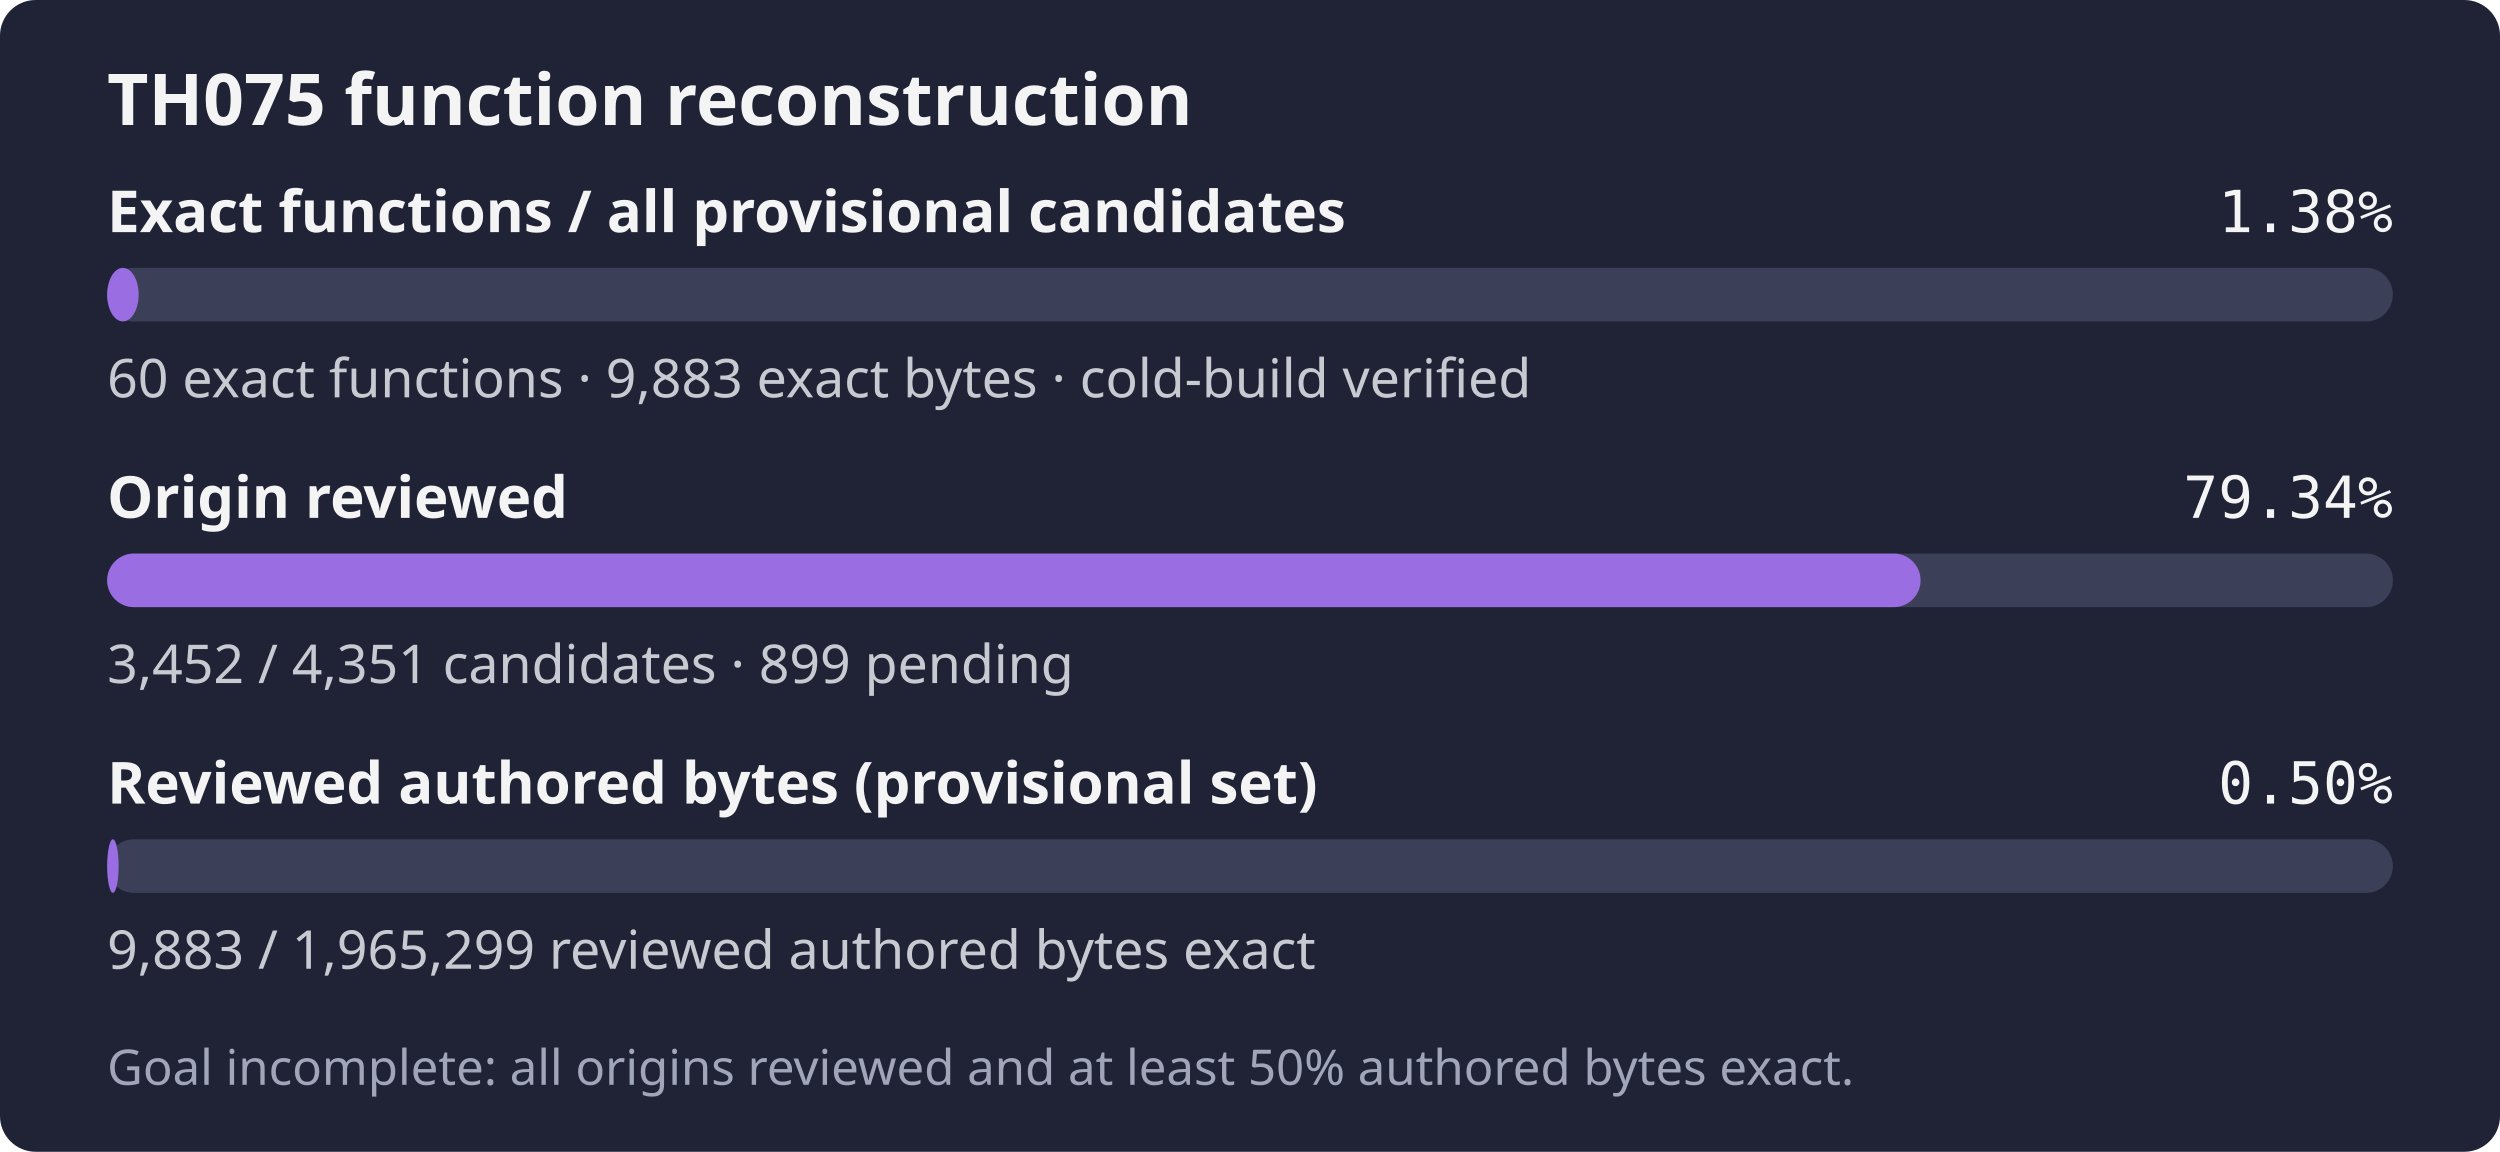
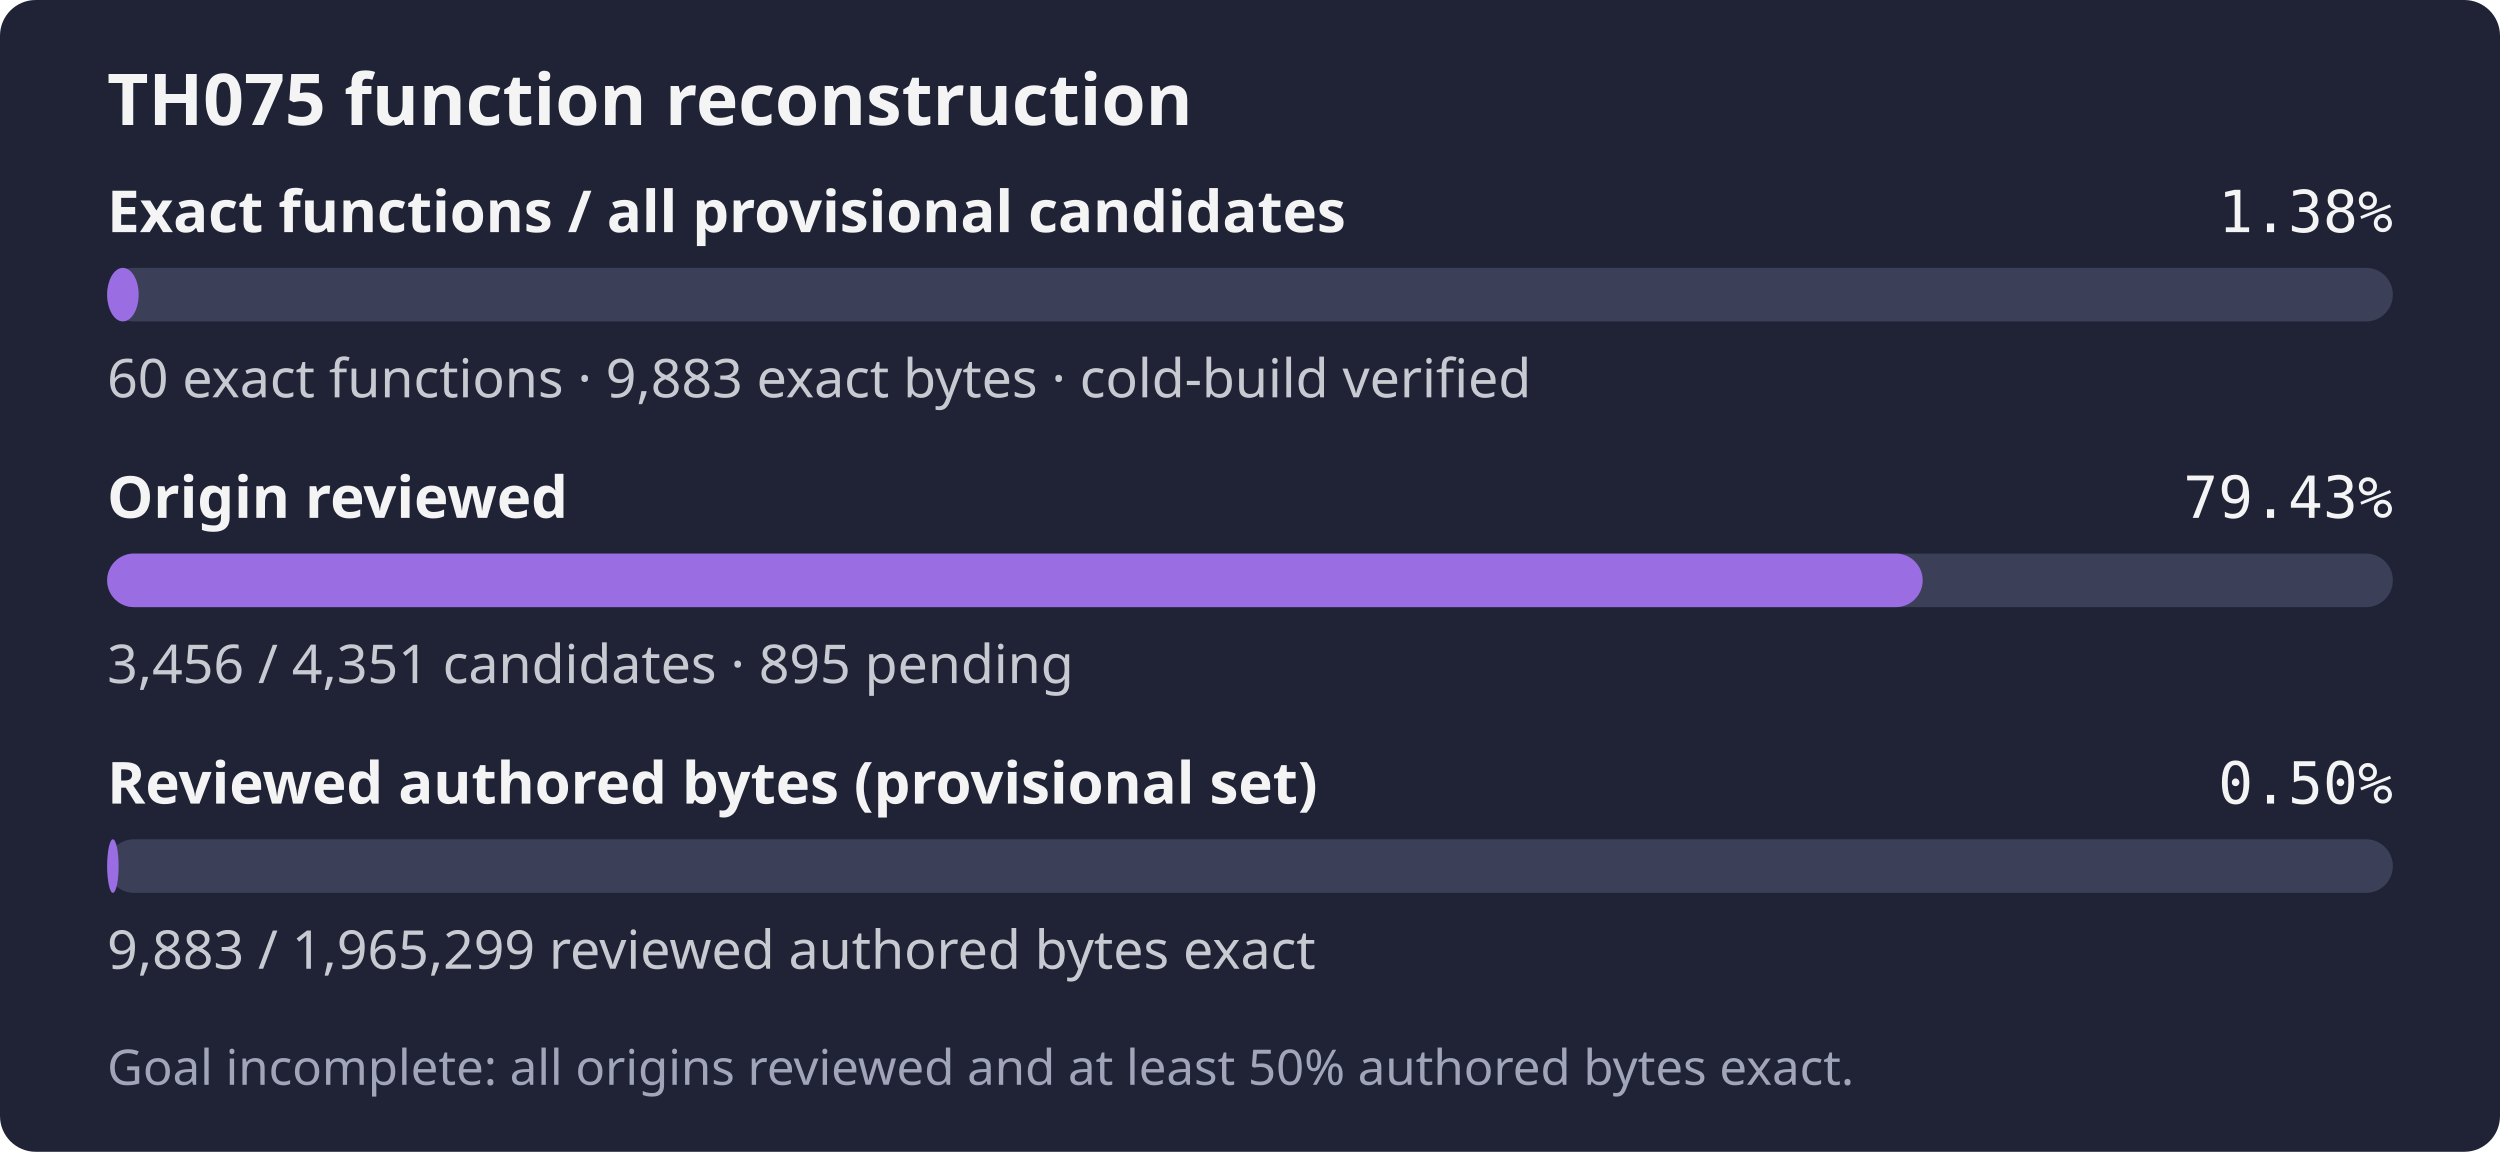
- <svg xmlns="http://www.w3.org/2000/svg" width="560" height="258" role="img" aria-label="TH075: 60 exact functions, 9,883 exact bytes; 3,452 of 4,351 candidates reviewed; Goal incomplete: all origins reviewed and at least 50% authored bytes exact.">
+ <svg xmlns="http://www.w3.org/2000/svg" width="560" height="258" role="img" aria-label="TH075: 60 exact functions, 9,883 exact bytes; 3,456 of 4,351 candidates reviewed; Goal incomplete: all origins reviewed and at least 50% authored bytes exact.">
  <rect width="560" height="258" rx="8" fill="#1f2335" />
  <text x="24" y="28" fill="#f4f4f5" font-family="sans-serif" font-size="16" font-weight="600">TH075 function reconstruction</text>
  <text x="24" y="52" fill="#f4f4f5" font-family="sans-serif" font-size="13" font-weight="600">Exact functions / all provisional candidates</text>
  <text x="536" y="52" fill="#f4f4f5" text-anchor="end" font-family="monospace" font-size="13">1.38%</text>
  <rect x="24" y="60" width="512" height="12" rx="6" fill="#3b4058" />
  <rect x="24" y="60" width="7.06" height="12" rx="6" fill="#9b6de3" />
  <text x="24" y="89" fill="#c8cad2" font-family="sans-serif" font-size="12">60 exact functions · 9,883 exact bytes · cold-build verified</text>
  <text x="24" y="116" fill="#f4f4f5" font-family="sans-serif" font-size="13" font-weight="600">Origin reviewed</text>
-   <text x="536" y="116" fill="#f4f4f5" text-anchor="end" font-family="monospace" font-size="13">79.34%</text>
+   <text x="536" y="116" fill="#f4f4f5" text-anchor="end" font-family="monospace" font-size="13">79.43%</text>
  <rect x="24" y="124" width="512" height="12" rx="6" fill="#3b4058" />
-   <rect x="24" y="124" width="406.21" height="12" rx="6" fill="#9b6de3" />
-   <text x="24" y="153" fill="#c8cad2" font-family="sans-serif" font-size="12">3,452 / 4,351 candidates · 899 pending</text>
+   <rect x="24" y="124" width="406.68" height="12" rx="6" fill="#9b6de3" />
+   <text x="24" y="153" fill="#c8cad2" font-family="sans-serif" font-size="12">3,456 / 4,351 candidates · 895 pending</text>
  <text x="24" y="180" fill="#f4f4f5" font-family="sans-serif" font-size="13" font-weight="600">Reviewed authored bytes (provisional set)</text>
  <text x="536" y="180" fill="#f4f4f5" text-anchor="end" font-family="monospace" font-size="13">0.50%</text>
  <rect x="24" y="188" width="512" height="12" rx="6" fill="#3b4058" />
  <rect x="24" y="188" width="2.57" height="12" rx="6" fill="#9b6de3" />
  <text x="24" y="217" fill="#c8cad2" font-family="sans-serif" font-size="12">9,883 / 1,965,299 reviewed authored bytes exact</text>
  <text x="24" y="243" fill="#a0a5ba" font-family="sans-serif" font-size="11">Goal incomplete: all origins reviewed and at least 50% authored bytes exact.</text>
</svg>
